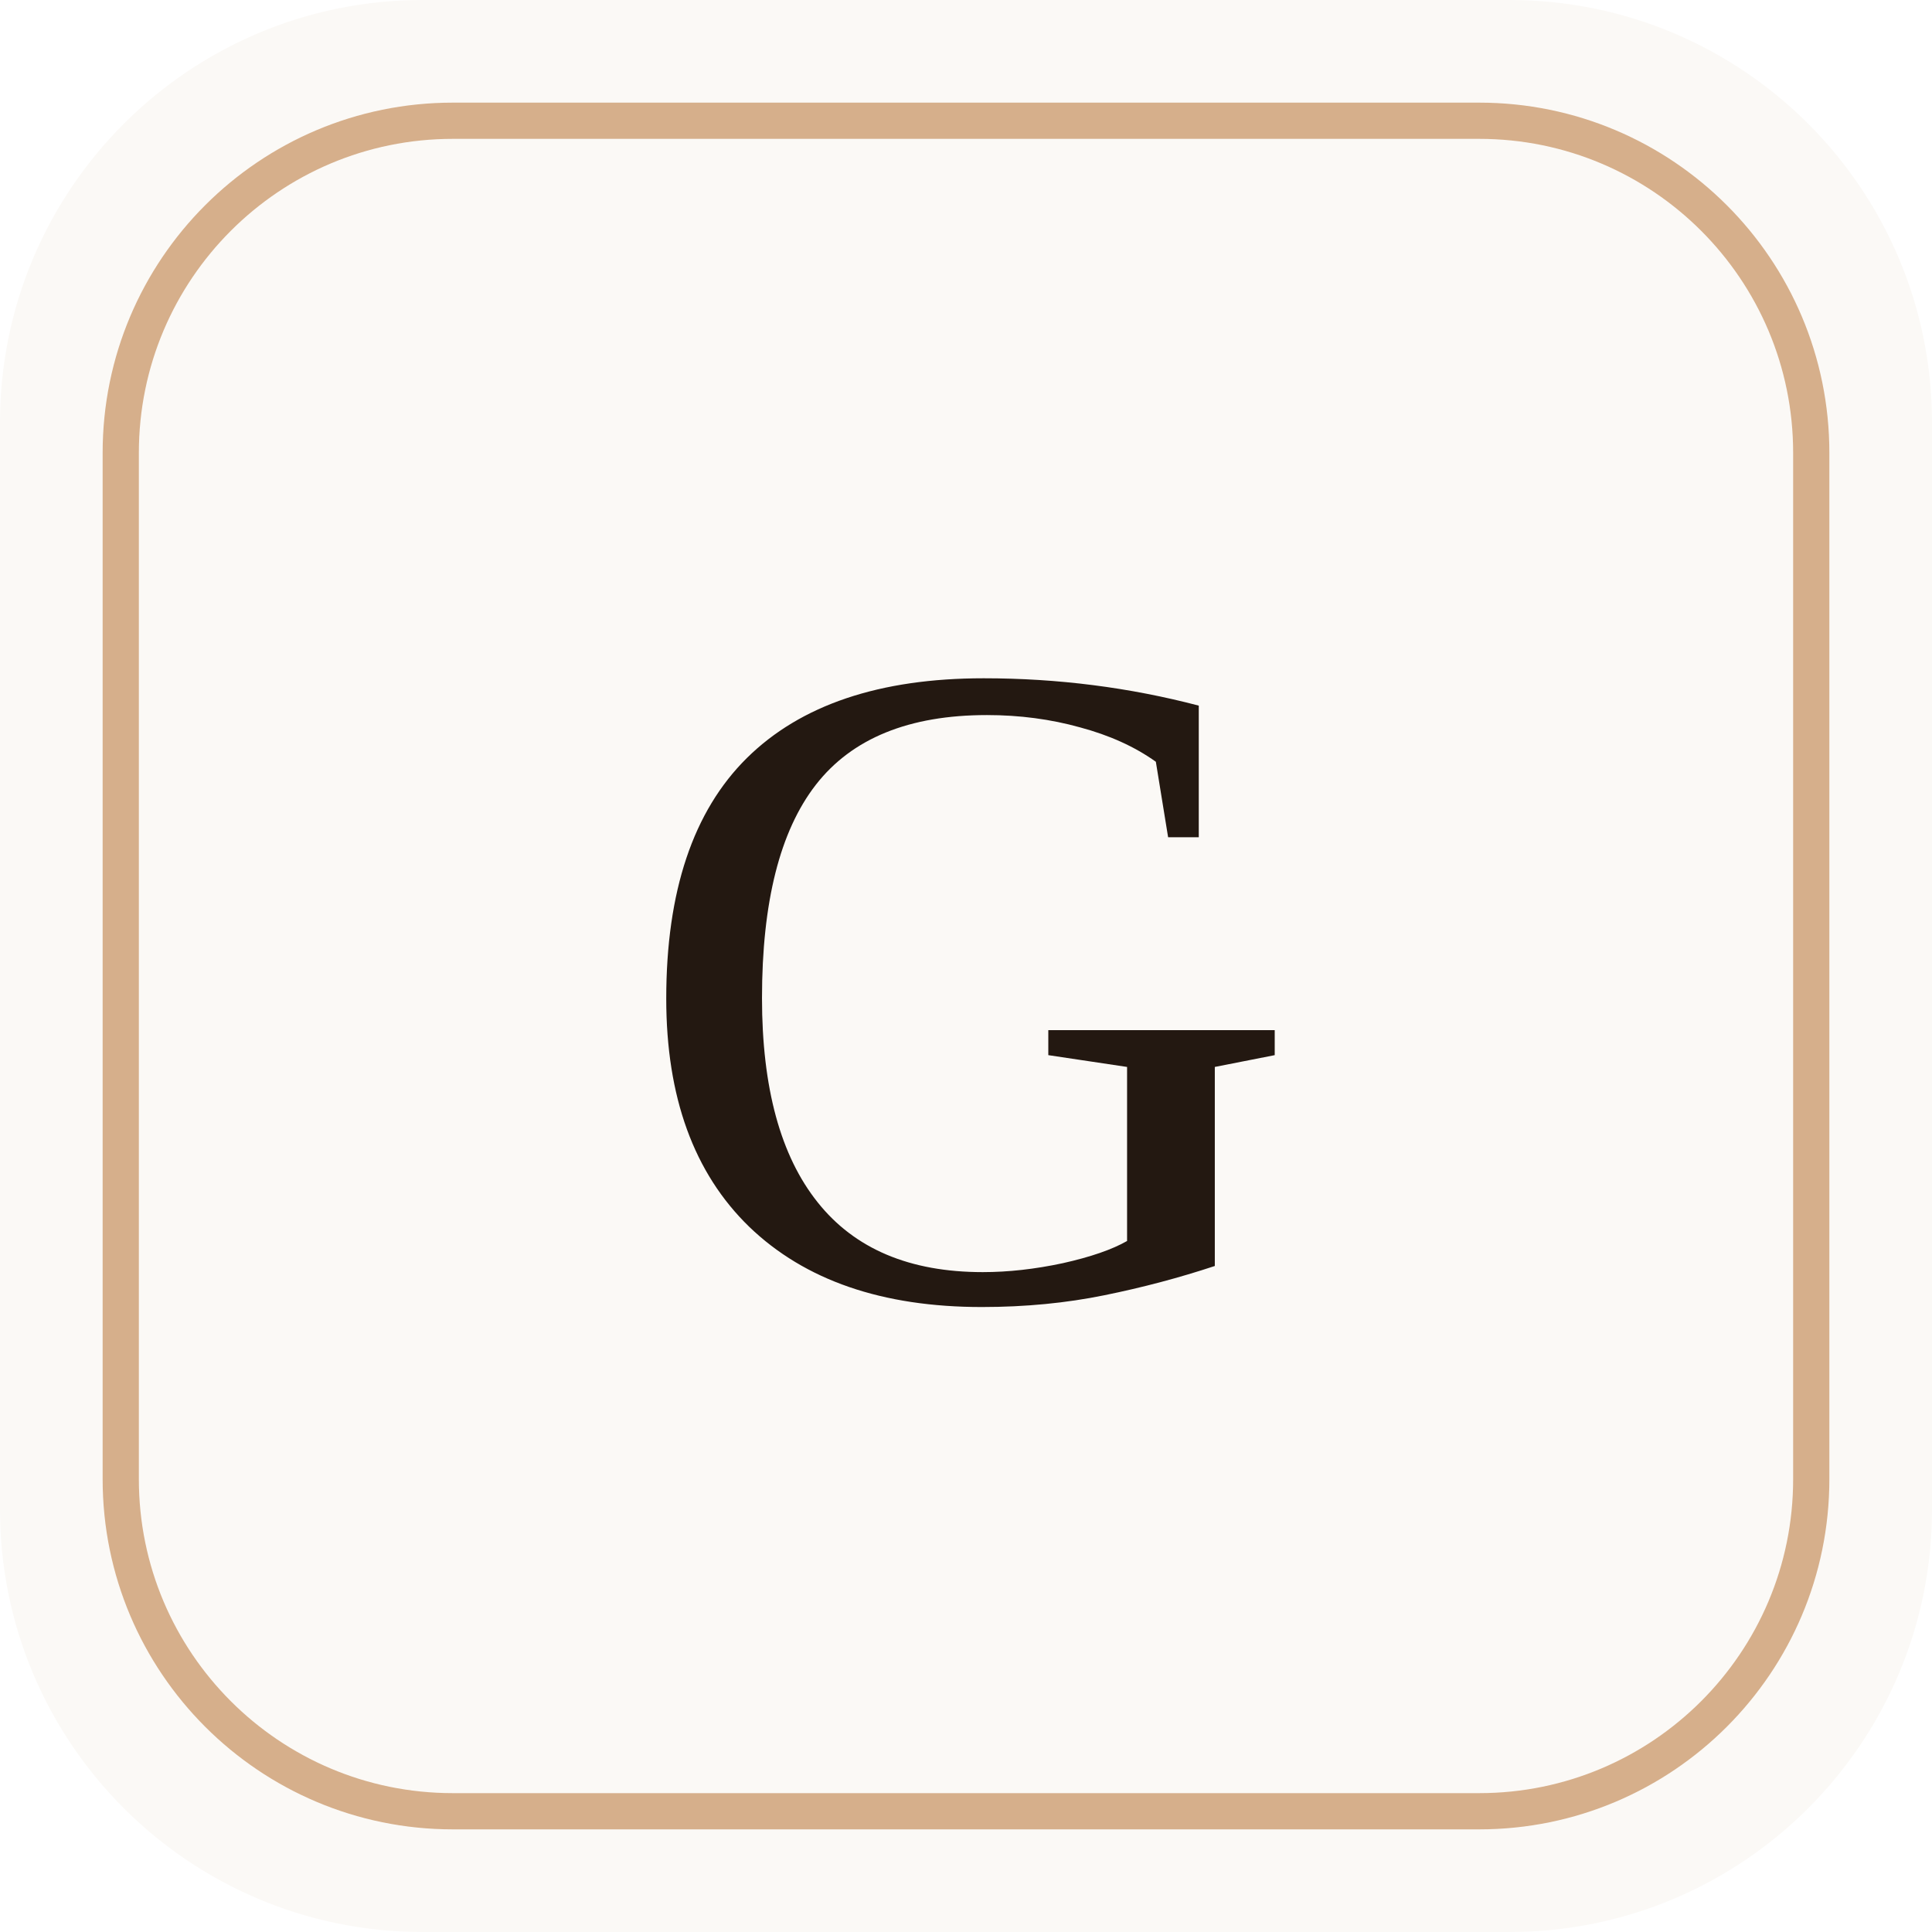
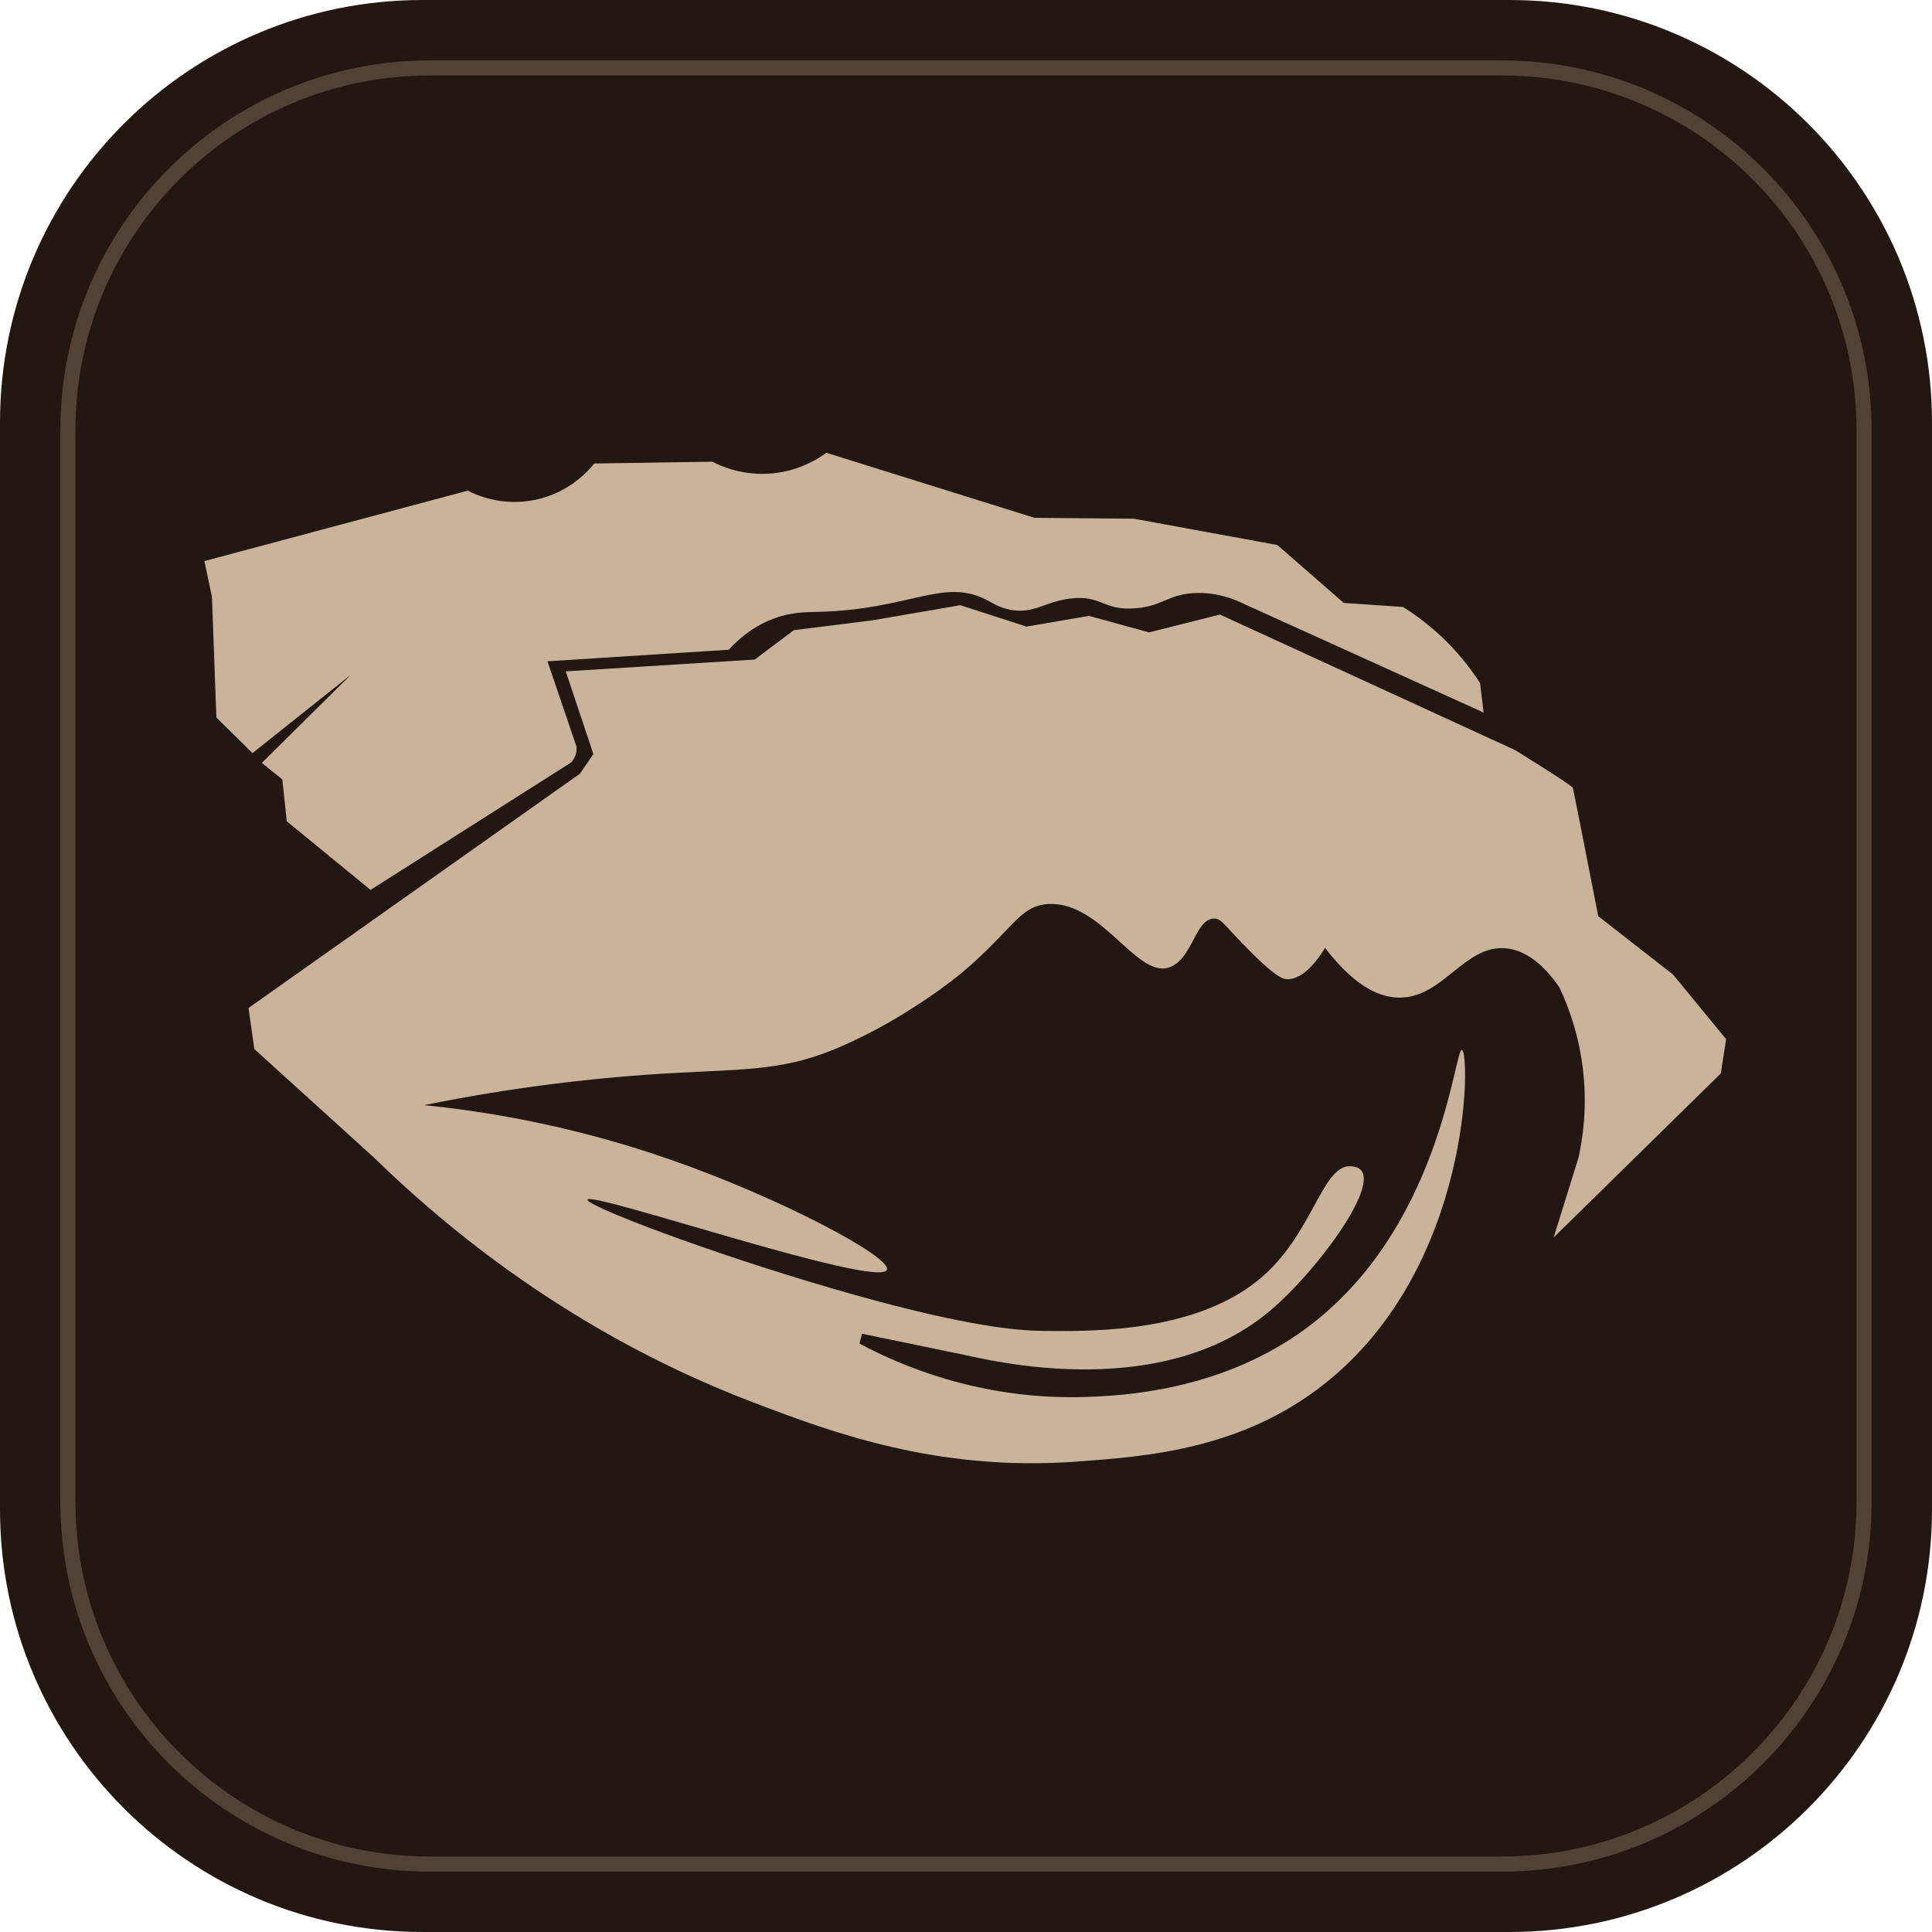
- <svg xmlns="http://www.w3.org/2000/svg" viewBox="0 0 64 64" role="img" aria-label="Dr. Ghada Alotaibi">
-   <rect width="64" height="64" rx="14" fill="#FBF9F6" />
-   <rect x="4" y="4" width="56" height="56" rx="11" fill="none" stroke="#B87333" stroke-opacity="0.55" stroke-width="1.2" />
-   <text x="32" y="43" text-anchor="middle" font-family="Georgia, 'Times New Roman', serif" font-size="31" font-weight="400" fill="#231811">G</text>
+ <svg xmlns="http://www.w3.org/2000/svg" viewBox="0 0 512 512">
+   <rect width="512" height="512" rx="112" fill="#231811" />
+   <rect x="18" y="18" width="476" height="476" rx="96" fill="none" stroke="#a58f77" stroke-opacity="0.35" stroke-width="4" />
+   <svg x="52" y="120" width="408" height="272" viewBox="74 0 608 406" fill="#c9b49b">
+     <path d="M95.76,118.8l-14.28-14.1-1.76-47.77-3-14.1,104.17-27.85c2.89,1.48,13.55,6.52,27.14,3.53,13.35-2.94,20.86-11.7,22.91-14.28l46.71-.71c3.45,1.78,12.38,5.8,24.15,4.58,10.51-1.09,17.81-5.79,20.98-8.11l82.31,25.73,39.31.35,56.76,10.4,26.26,22.91,23.44,1.59c5.05,3.17,11.22,7.67,17.45,13.92,5.75,5.77,9.99,11.46,13.04,16.22.47,3.88.94,7.76,1.41,11.63l-94.12-42.66c-4.53-2.27-11.82-5.11-20.62-4.58-10.21.61-12.24,5.12-22.91,5.99-12.91,1.06-13.34-5.27-25.56-3.88-10.51,1.19-14.7,6.38-24.32,4.41-4.24-.87-6.49-2.5-9.17-3.88-16.99-8.73-30.1,3.79-66.1,4.76-5.4.14-11.4.03-18.86,3-7.97,3.17-13.5,8.21-16.92,11.99l-71.74,4.58,11.46,33.67c.08.67.11,1.66-.18,2.82-.44,1.78-1.41,2.97-1.94,3.53-26.44,16.8-52.88,33.61-79.32,50.41l-33.14-27.14-1.76-16.57-8.11-6.52,35.25-34.9-38.95,31.02Z" />
+     <path d="M94.18,219.62l131.14-92.71,5.29-7.76-10.93-32.7,74.74-4.67,15.51-11.63,31.02-3.88,34.78-5.99,26.2,8.46,24.68-4.23,23.8,6.52,28.03-7.05,116.69,53.58s22.56,13.92,22.91,14.98c.35,1.06,10.05,50.76,10.05,50.76l29.61,23.09,20.98,25.56-2.12,13.57-66.1,64.86,9.87-31.73c1.71-7.81,3.36-19.6,1.82-33.78-1.59-14.6-5.94-26.04-9.4-33.37-4.19-6.11-11.48-14.71-21.39-15.51-16.15-1.31-24.47,19.28-41.6,19.51-6.65.09-16.88-2.86-29.73-19.68-7.3,11.99-13.1,12.5-15.16,12.4-1.36-.07-4.42-.56-17.27-13.87-7.87-8.15-8.72-10.03-11.28-10.11-7.75-.23-8.65,16.49-18.21,19.39-12.83,3.89-26.61-26.31-47.59-25.15-11.35.63-14.1,10.28-33.96,27.03,0,0-21.14,17.83-48.65,29.61-24.27,10.39-39.33,8.26-76.85,10.93-21.1,1.5-51.06,4.64-87.43,11.99,23.68,2.39,58,7.81,97.3,21.5,44.13,15.38,87.67,38.63,85.78,43.6-2.97,7.79-117.28-31.28-118.45-27.73-.76,2.31,47.23,20.77,98,35.49,47.43,13.75,68.83,15.99,79.33,16.37.99.04,2.2.06,3.87.08,19.45.19,61.25.6,86.49-22.09,19.87-17.87,23.19-44.41,34.78-43.01.81.1,2.55.31,3.64,1.64,6.24,7.63-18.39,40.58-36.07,55.47-39.35,33.13-98.58,22.59-120.43,17.57l-40.97-8.46-1.06,3.88c14.85,7.94,47.43,22.75,90.53,21.09,13.88-.53,50.74-2.39,83.44-25.15,56.25-39.14,61.31-113.01,64.39-112.1,3.27.96,4.18,85.88-54.52,132.2-32.86,25.93-70.31,28.65-98.18,30.67-54.72,3.97-96.28-11.42-128.14-23.62-34.91-13.36-92.04-40.58-149.47-96.59l-47.41-43.01-2.29-16.22Z" />
+   </svg>
</svg>
